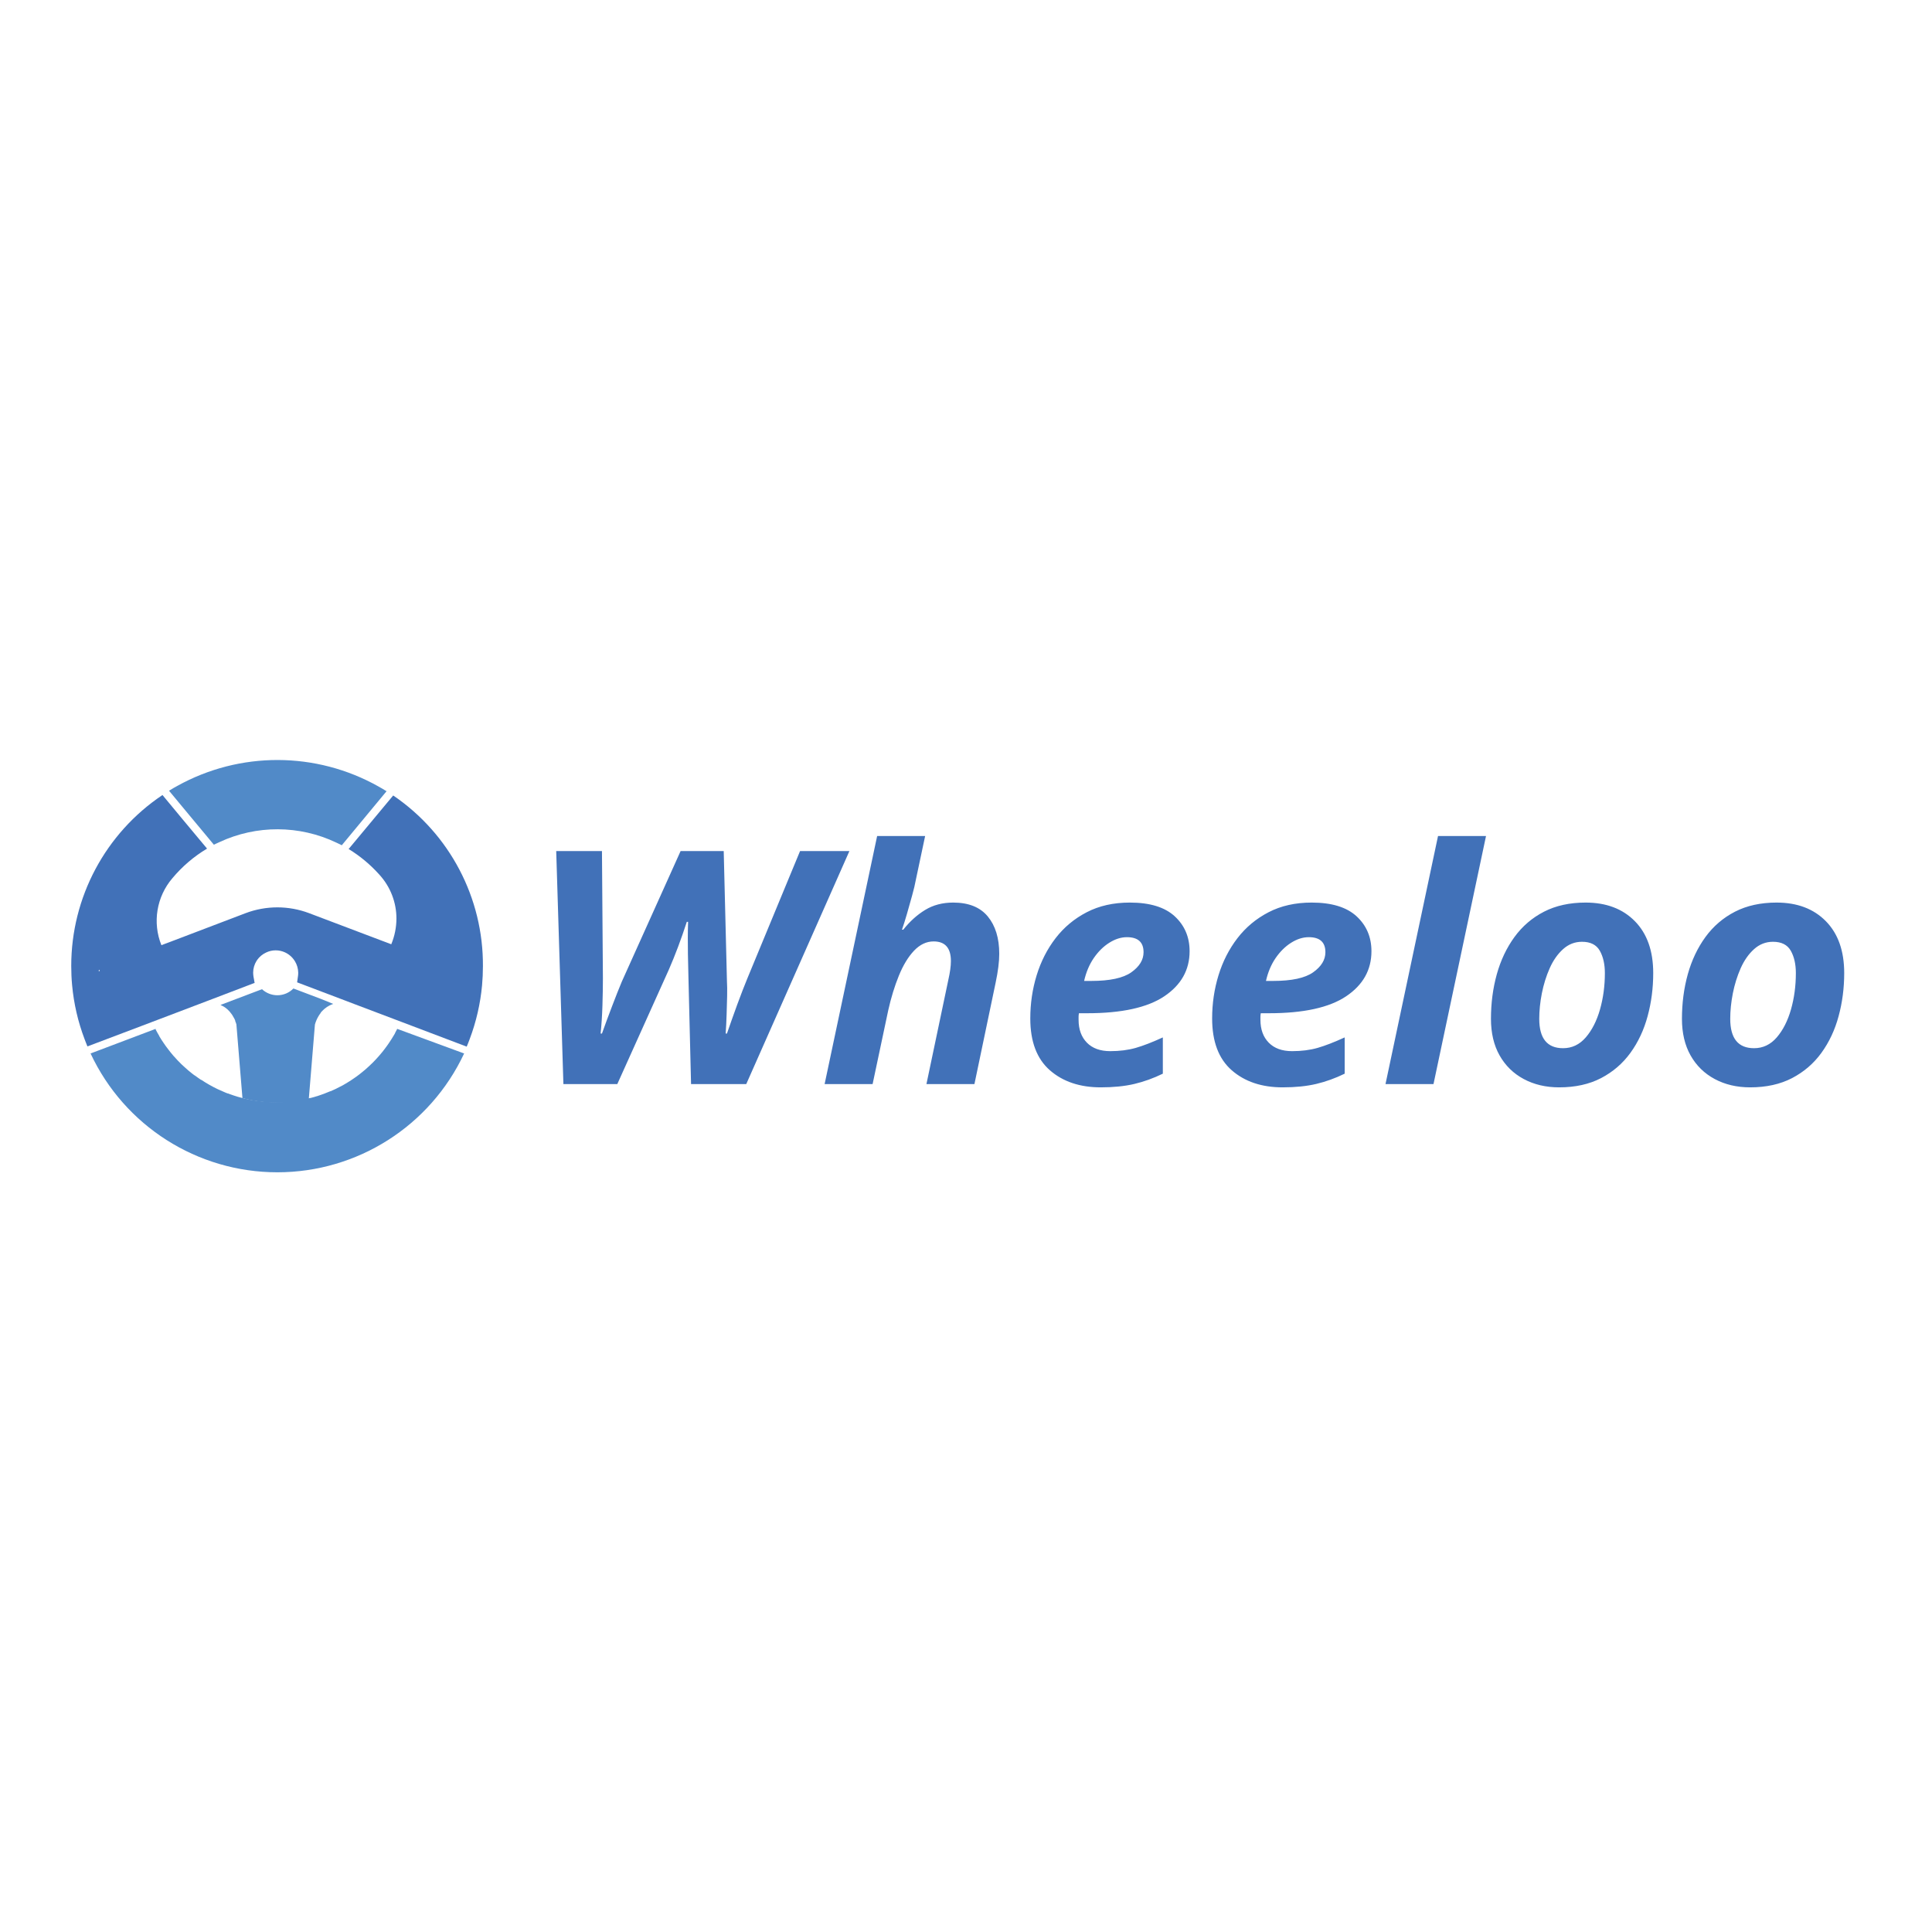
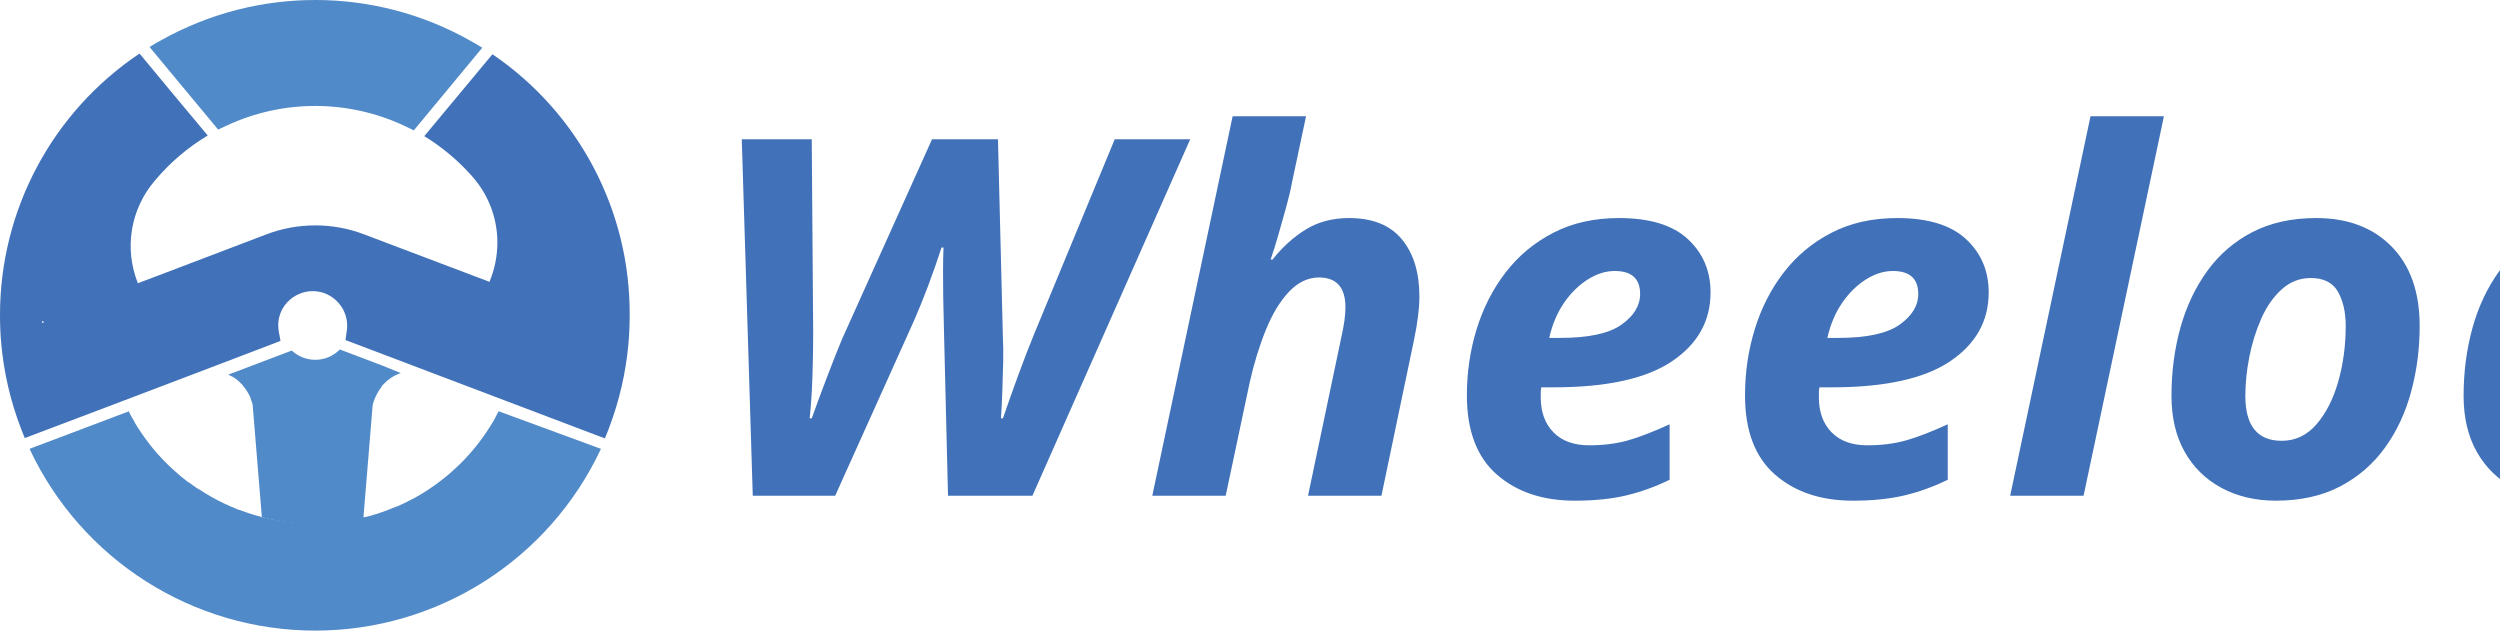
- <svg xmlns="http://www.w3.org/2000/svg" id="Layer_1" data-name="Layer 1" viewBox="0 0 512 512">
+ <svg xmlns="http://www.w3.org/2000/svg" id="Layer_1" data-name="Layer 1" viewBox="18.88 201.41 433.16 109.26">
  <defs>
    <style>.cls-1{fill:#518ac8;}.cls-2,.cls-3{fill:#4171b8;}.cls-3{font-size:86.52px;font-family:HankenGrotesk-BlackItalic, Hanken Grotesk;font-weight:800;font-style:italic;}</style>
  </defs>
  <path class="cls-1" d="M88.32,266.05l-.24.08h0c-.24.09-.48.2-.73.32l-.32.18-.13.08-.21.12a6.92,6.92,0,0,0-.57.42l-.16.13-.08.07c-.21.19-.37.35-.52.5l-.26.29a1,1,0,0,1-.12.15l0,.07a2.35,2.35,0,0,0-.19.25l-.07.1c-.1.13-.18.27-.27.41a9,9,0,0,0-1,2.32h0v0h0v.06l-1.62,19.71-.84.19-.51.09c-.41.09-.83.16-1.26.22a35.6,35.6,0,0,1-5.58.43,37.1,37.1,0,0,1-6.75-.63l-.58-.11-.54-.12-.61-.14h0l-.91-.23-1.59-19.39,0-.1a6.42,6.42,0,0,0-.33-.94l0-.05,0-.08a2.49,2.49,0,0,0-.11-.26l-.12-.25a8.9,8.9,0,0,0-.51-.88l-.12-.19-.13-.17a7.84,7.84,0,0,0-.5-.64c-.12-.13-.24-.26-.36-.37l-.05,0,0-.05-.09-.09-.33-.28-.26-.21-.09-.05-.22-.16-.16-.09,0,0-.1-.06-.09-.05a6.77,6.77,0,0,0-.66-.33l11-4.17a6,6,0,0,0,4.07,1.6,5.92,5.92,0,0,0,4.26-1.79l7.31,2.77Z" />
  <path class="cls-2" d="M104.2,210.81,92.39,225h0a36.25,36.25,0,0,1,8,6.63l.16.18a17.21,17.21,0,0,1,4.51,11.59,17.92,17.92,0,0,1-1.37,6.84h0L81.92,242a23.79,23.79,0,0,0-16.84,0L46.3,249.15l-3.53,1.33a17.36,17.36,0,0,1,2.92-17.75,36.12,36.12,0,0,1,9.18-7.84L48.29,217l-5.23-6.31A54.48,54.48,0,0,0,18.88,256c0,1.7.07,3.41.23,5.09a54.31,54.31,0,0,0,3.3,14.28l.36.94.4,1v0l15.2-5.75,2-.76,15-5.7,12-4.58h.05l.06,0-.16-.93-.14-.75a7.45,7.45,0,0,1-.09-1.06v-.06a5.91,5.91,0,0,1,.9-3.08l.08-.08.06-.14a6,6,0,0,1,2.41-2,5.78,5.78,0,0,1,2.53-.57,5.95,5.95,0,0,1,4.43,2,6.85,6.85,0,0,1,.66.89,6,6,0,0,1,.87,3v.08a5,5,0,0,1-.06.86l-.11.78-.12.87h0l6.59,2.5h0l1.59.6,4.85,1.84,2.28.87h0l12.44,4.71,17.19,6.52.41-1,.36-.94a54.69,54.69,0,0,0,3.3-14.29c.15-1.66.23-3.38.23-5.08A54.28,54.28,0,0,0,104.2,210.81ZM26.38,257.37a1.53,1.53,0,0,1-.26-.08l.15-.31a1.88,1.88,0,0,1,.18.24S26.4,257.37,26.38,257.37Z" />
  <path class="cls-1" d="M102.45,209.67,90.58,224l-.52-.26-.93-.44a36.33,36.33,0,0,0-31-.12l-.91.42-.54.26-6.81-8.19h0l-5.07-6.11.26-.17,1-.6.57-.31.33-.19a54.67,54.67,0,0,1,53.37.15l.33.19.67.38.88.54Z" />
  <path class="cls-1" d="M123,279.18a54.65,54.65,0,0,1-99,0l17.09-6.46.16-.07,0,.1,0,.08c.1.21.22.41.33.61l.1.19q.26.47.54.93l0,.06.53.86a.47.47,0,0,1,.06.09l.15.23.4.6.62.89c.22.3.44.59.67.88a1.32,1.32,0,0,0,.12.16s.34.42.47.6l0,0,.06.07c.22.28.46.55.69.83l.19.2c.58.67,1.2,1.32,1.85,1.95l.21.2c.26.24.52.49.79.72s.56.51.84.75l.83.68.36.28.07.06.38.29.05,0c.27.2.56.42.86.62l.1.07.33.23.07.05.36.24.07,0a35.17,35.17,0,0,0,4.26,2.43,5,5,0,0,0,.49.22c.5.24,1,.46,1.52.67l.38.16.36.13.09,0,.41.16,1.12.39.16.05.38.12.5.16.37.1.4.11,0,0h0l.91.23h0l.61.14.54.12.58.11a37.1,37.1,0,0,0,6.75.63,35.6,35.6,0,0,0,5.58-.43c.43-.06.85-.13,1.26-.22l.51-.09.84-.19.29-.06.19-.06.31-.07.13,0,.45-.12.56-.15.57-.18c.14,0,.27-.09.41-.12l.7-.24.85-.3.2-.08c.48-.18,1-.39,1.49-.6l.09,0,.77-.35.7-.32.24-.13.57-.29,1-.51.37-.22,0,0,.36-.21.48-.29a4.92,4.92,0,0,0,.45-.28l.08-.05.42-.27c.34-.22.64-.42.94-.64l.48-.34.46-.34.42-.32.15-.12.29-.23,0,0c.12-.09.25-.19.37-.3l0,0c.24-.19.49-.4.73-.61s.63-.55.95-.86l.56-.54.21-.19c.28-.27.56-.56.83-.85l.33-.36.42-.46.37-.42.37-.44.34-.41,0,0c.09-.1.17-.21.26-.32l.05-.07c.4-.52.78-1,1.12-1.5l.25-.36c.53-.77,1.07-1.61,1.58-2.49l.18-.33,0-.05c.19-.33.36-.66.53-1l0-.07Z" />
  <text class="cls-3" transform="translate(139.62 287.3)">Wheeloo</text>
</svg>
